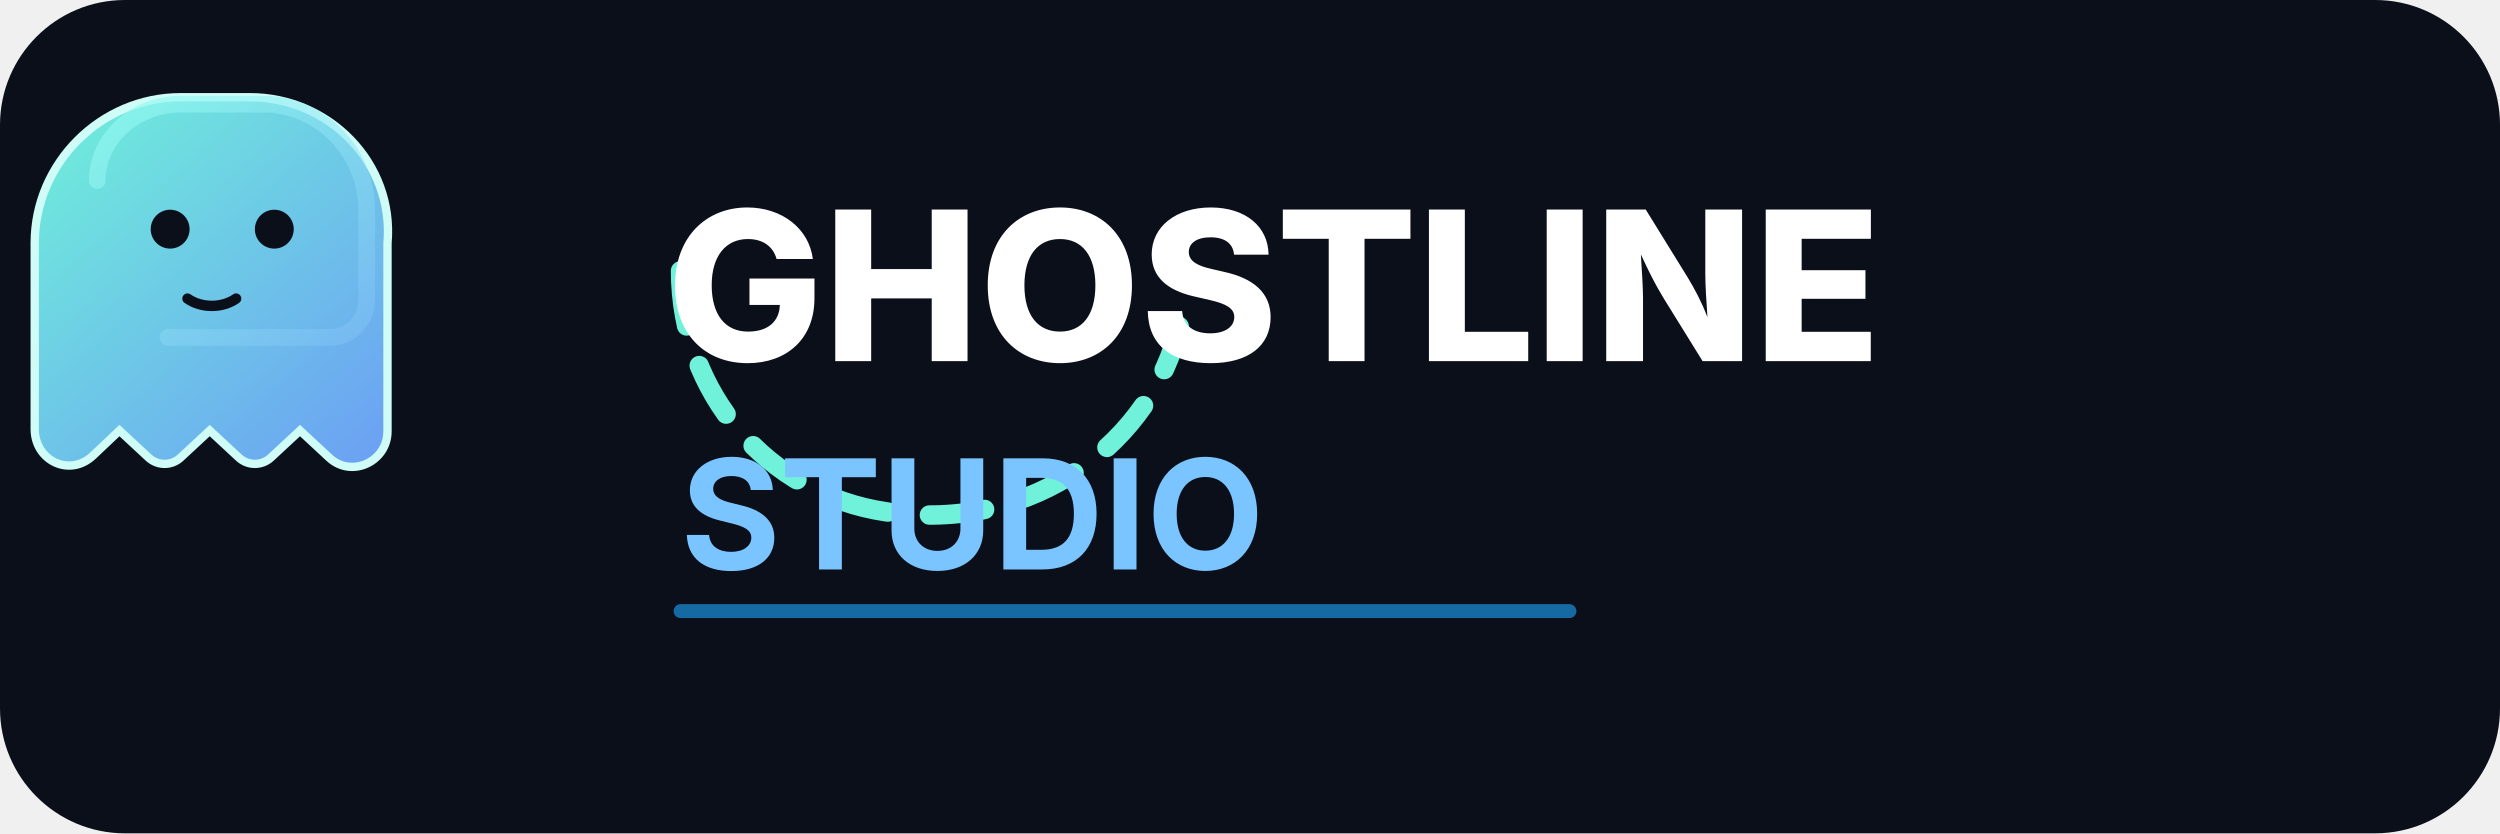
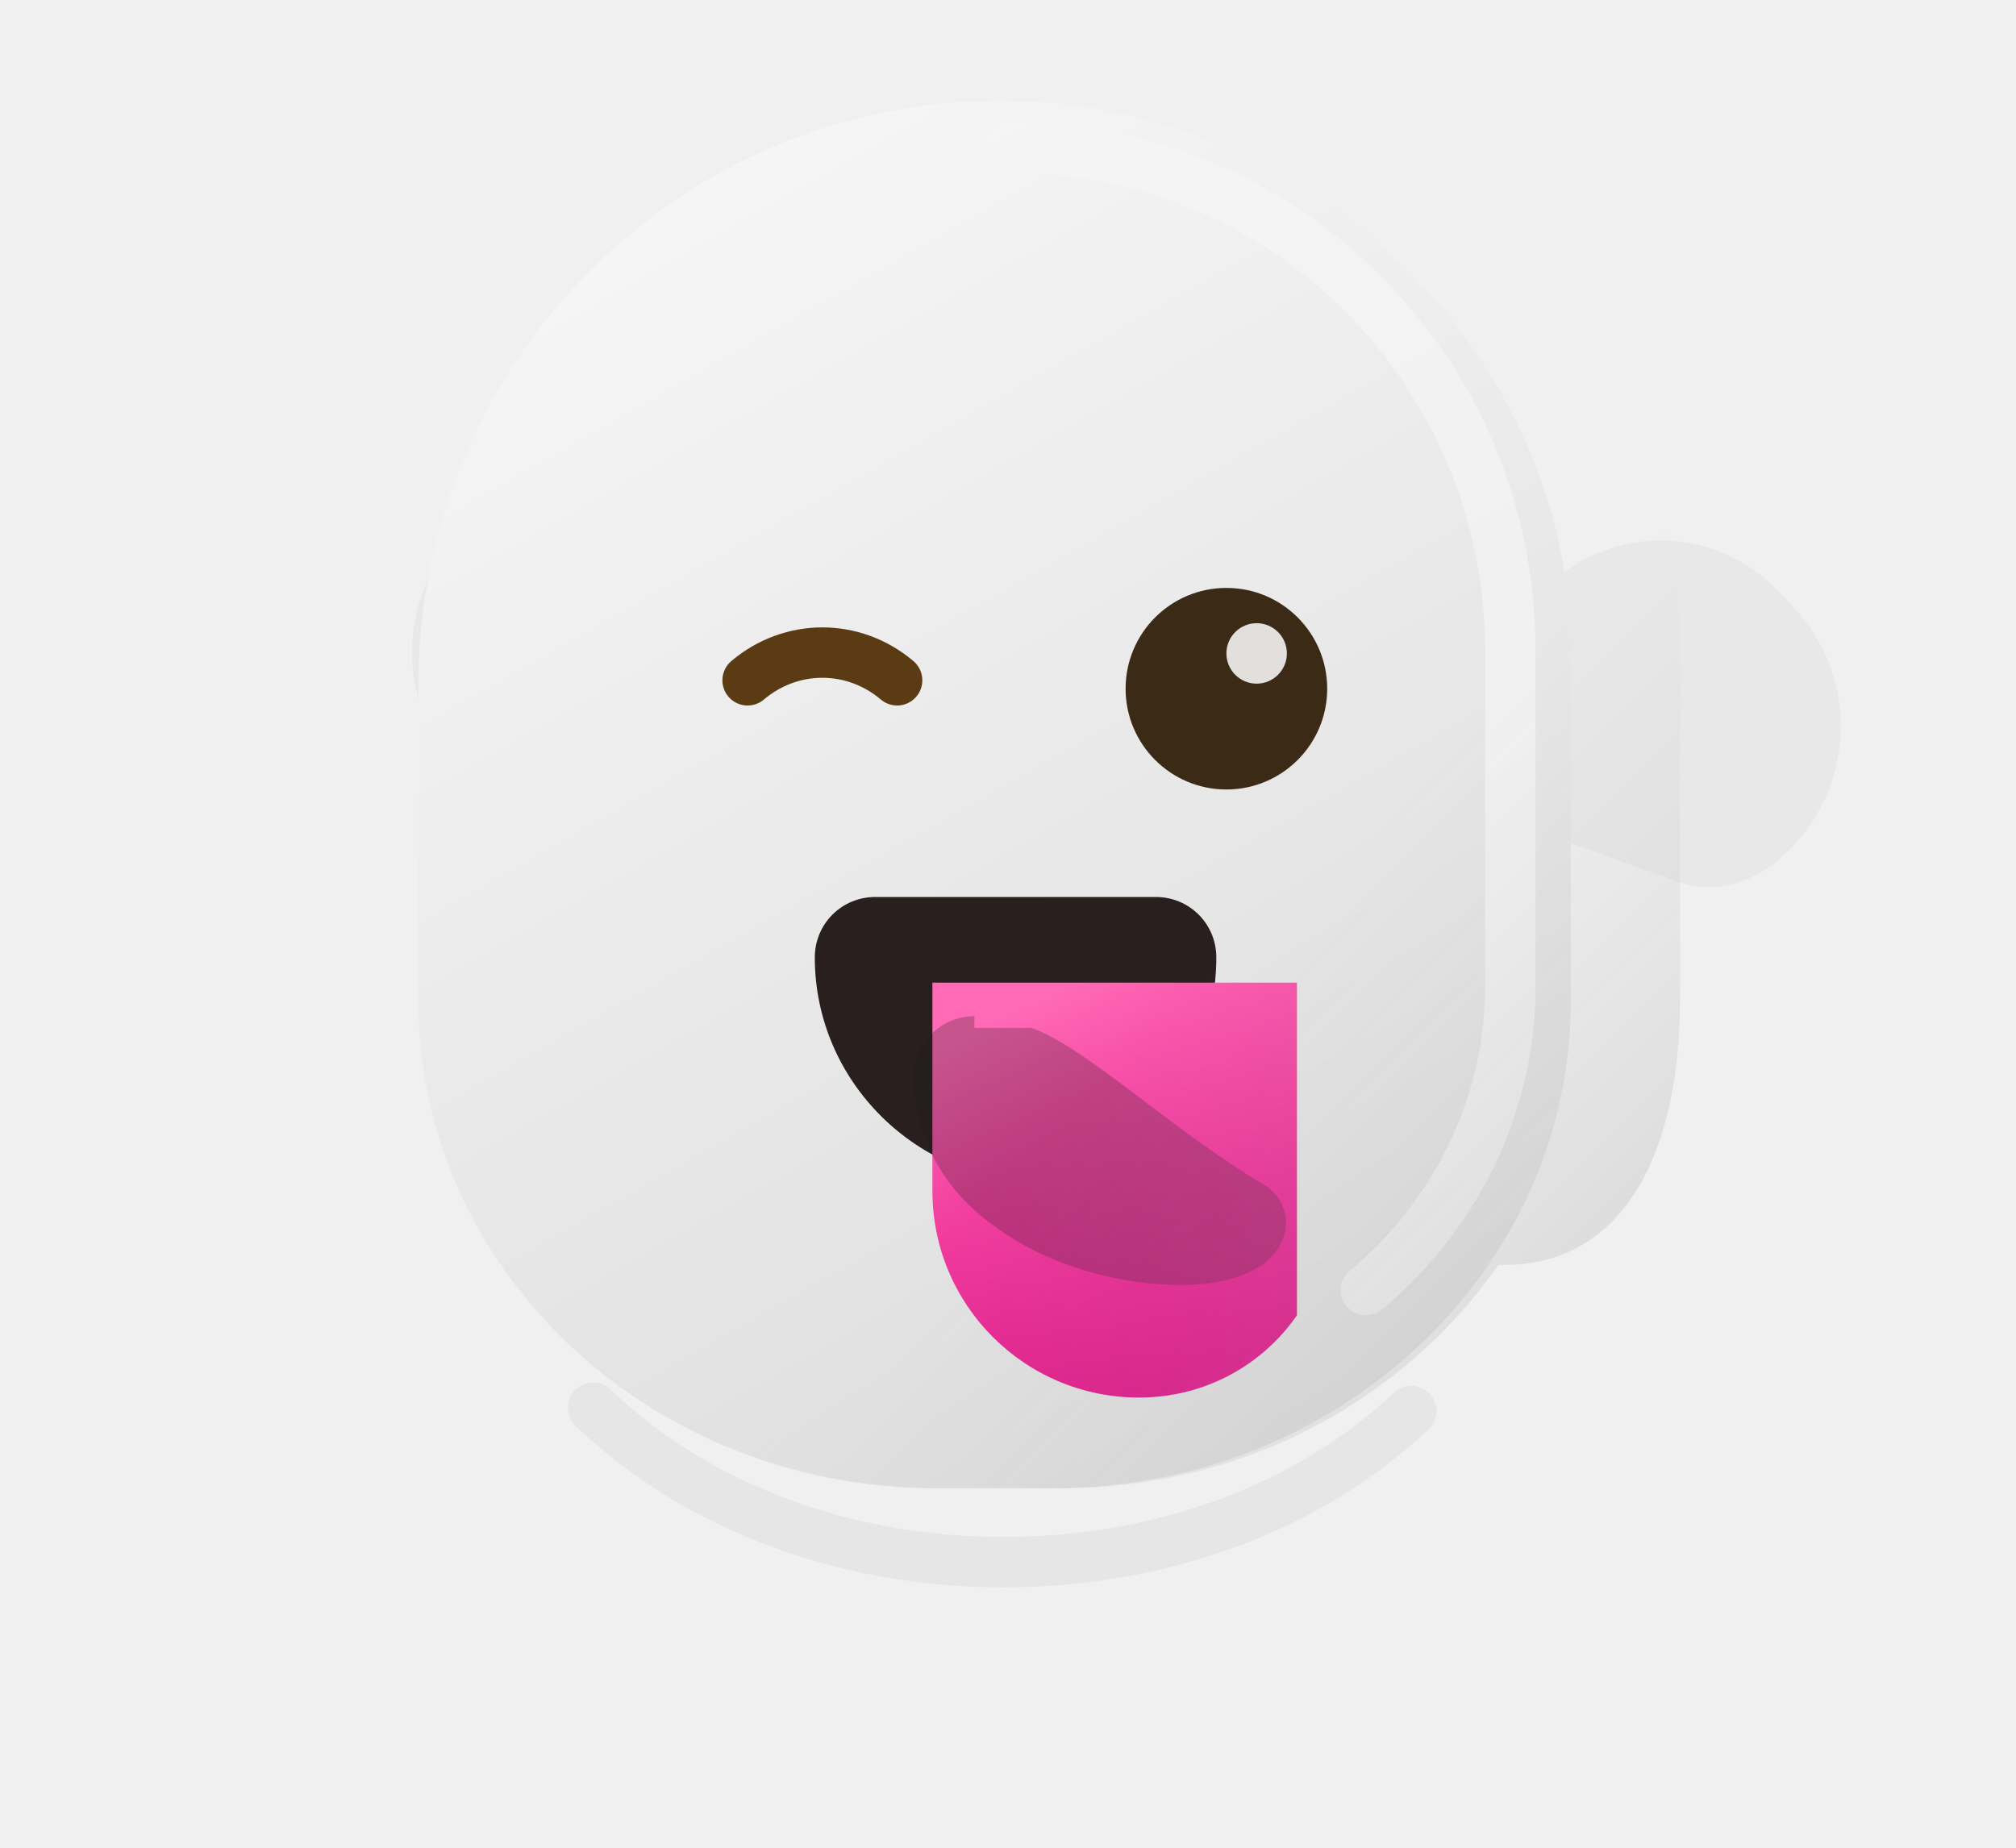
- <svg xmlns="http://www.w3.org/2000/svg" width="360" height="120" viewBox="0 0 360 120" fill="none">
+ <svg xmlns="http://www.w3.org/2000/svg" width="120" height="110" viewBox="0 0 120 110" fill="none">
  <defs>
-     <linearGradient id="ghostBody" x1="6" y1="12" x2="76" y2="90" gradientUnits="userSpaceOnUse">
-       <stop offset="0" stop-color="#6FF2D9" />
-       <stop offset="1" stop-color="#6A7CFF" />
+     <linearGradient id="bodyGradient" x1="36" y1="8" x2="86" y2="96" gradientUnits="userSpaceOnUse">
+       <stop offset="0" stop-color="#F7F7F7" />
+       <stop offset="1" stop-color="#D9D9D9" />
    </linearGradient>
-     <linearGradient id="ghostGlow" x1="22" y1="6" x2="86" y2="94" gradientUnits="userSpaceOnUse">
-       <stop offset="0" stop-color="#94FFF0" stop-opacity="0.7" />
-       <stop offset="1" stop-color="#7C8CFF" stop-opacity="0.0" />
+     <linearGradient id="bodyShadow" x1="68" y1="62" x2="102" y2="96" gradientUnits="userSpaceOnUse">
+       <stop offset="0" stop-color="#CCCCCC" stop-opacity="0" />
+       <stop offset="1" stop-color="#B3B3B3" stop-opacity="0.65" />
+     </linearGradient>
+     <linearGradient id="tongueGradient" x1="61" y1="60" x2="71" y2="82" gradientUnits="userSpaceOnUse">
+       <stop offset="0" stop-color="#FF69B5" />
+       <stop offset="1" stop-color="#DD007E" />
    </linearGradient>
  </defs>
-   <rect width="360" height="120" rx="18" fill="#0B0F1A" />
-   <path d="M26 14C14.5 14 5 23.5 5 35v26.8c0 4.5 5 7 8.4 3.8l3.8-3.6 4.2 3.9c1.3 1.2 3.3 1.2 4.6 0l4.2-3.9 4.2 3.9c1.3 1.2 3.3 1.2 4.6 0l4.2-3.9 4.2 3.9c3.2 3 8.4 0.6 8.4-3.8V35C56.8 23.5 47.4 14 36 14H26Z" fill="url(#ghostBody)" stroke="#CFFCF7" stroke-width="1.2" />
-   <path d="M14 26c0-6 5.4-11 12-11h12c8 0 14.8 6.8 14.8 15.2v13c0 3-2.4 5.4-5.4 5.4H24.2" stroke="url(#ghostGlow)" stroke-width="2.4" stroke-linecap="round" />
-   <circle cx="24.5" cy="33" r="2.8" fill="#0B0F1A" />
-   <circle cx="39.5" cy="33" r="2.8" fill="#0B0F1A" />
-   <path d="M27 43c2 1.4 5 1.4 7 0" stroke="#0B0F1A" stroke-width="1.5" stroke-linecap="round" />
-   <path d="M98 39c0 17.6 12.6 32.2 29.6 34.7 21.6 3.2 38.4-10.5 42.2-26.7" stroke="#6FF2D9" stroke-width="2.8" stroke-linecap="round" stroke-dasharray="8 6" />
-   <text x="96" y="52" fill="#FFFFFF" font-family="Inter, Arial, sans-serif" font-size="30" font-weight="800">GHOSTLINE</text>
-   <text x="98" y="82" fill="#7AC5FF" font-family="Inter, Arial, sans-serif" font-size="22" font-weight="700">STUDIO</text>
-   <path d="M98 88h128" stroke="#1EA7FF" stroke-width="2" stroke-linecap="round" stroke-opacity="0.6" />
+   <path d="M28.5 47c-4.8-3.8-5.4-10.9-1-15.4 4-4.1 10.7-4.3 15-0.6l5.2 4.5c1.8 1.5 1.2 4.3-1 5.1l-12.5 4.6c-1.9.7-4 .3-5.7-1.2Z" fill="#E8E8E8" />
+   <path d="M91.6 35.4c4.2-4.5 11-4.3 15 .6 4.4 4.5 3.8 11.6-1 15.4-1.7 1.3-3.8 1.8-5.7 1.1l-12.5-4.5c-2.2-.8-2.8-3.6-1-5.1l5.2-4.5Z" fill="#E8E8E8" />
+   <path d="M59.5 6c-19.1 0-34.6 15.6-34.6 34.8v18.8c0 16 13.8 29 30.8 29h7c17 0 30.8-13 30.8-29V38.8C93.5 21.6 78.5 6 59.5 6Z" fill="url(#bodyGradient)" />
+   <path d="M84 84c-5.9 5.6-14.6 9-24.3 9-9.7 0-18.5-3.5-24.4-9.2" stroke="#E6E6E6" stroke-width="3" stroke-linecap="round" />
+   <path d="M60.2 8.8c16.4 0 29.7 13.4 29.7 29.9v20.1c0 7-3.3 13.6-8.6 18" stroke="#F5F5F5" stroke-width="3" stroke-linecap="round" stroke-opacity="0.7" />
+   <path d="M44.5 40.5c2.6-2.2 6.3-2.2 8.9 0" stroke="#5B3B13" stroke-width="3" stroke-linecap="round" stroke-linejoin="round" />
+   <circle cx="73" cy="41" r="6" fill="#3B2A16" />
+   <circle cx="74.8" cy="38.9" r="1.8" fill="#FFFFFF" fill-opacity="0.85" />
+   <path d="M48.5 57c0-2 1.6-3.6 3.6-3.6h16.7c2 0 3.6 1.6 3.6 3.6 0 7.4-6 13.4-13.4 13.4H62c-7.4 0-13.5-6-13.5-13.4Z" fill="#2A1F1F" />
+   <path d="M55.5 58.5v12.4c0 6.8 5.5 12.3 12.3 12.3 4 0 7.4-2 9.4-4.9V58.5H55.5Z" fill="url(#tongueGradient)" />
+   <path d="M58 60.5c-2 0-3.6 1.6-3.6 3.6 0 3.6 1.8 6.8 4.8 8.9 3.1 2.3 7.3 3.5 11.1 3.5 1.9 0 5-.4 6-2.6.6-1.2.1-2.7-1.1-3.4-5.3-3.1-10.6-8.2-13.8-9.3H58Z" fill="#1C1616" opacity="0.25" />
+   <path d="M60 6c-19.1 0-34.6 15.6-34.6 34.8v18.8c0 16 13.8 29 30.8 29h7c10.9 0 20.4-5.3 26-13.3C97 75.5 100 68 100 59.6V39C100 19.8 84.8 6 68.5 6H60Z" fill="url(#bodyShadow)" />
</svg>
